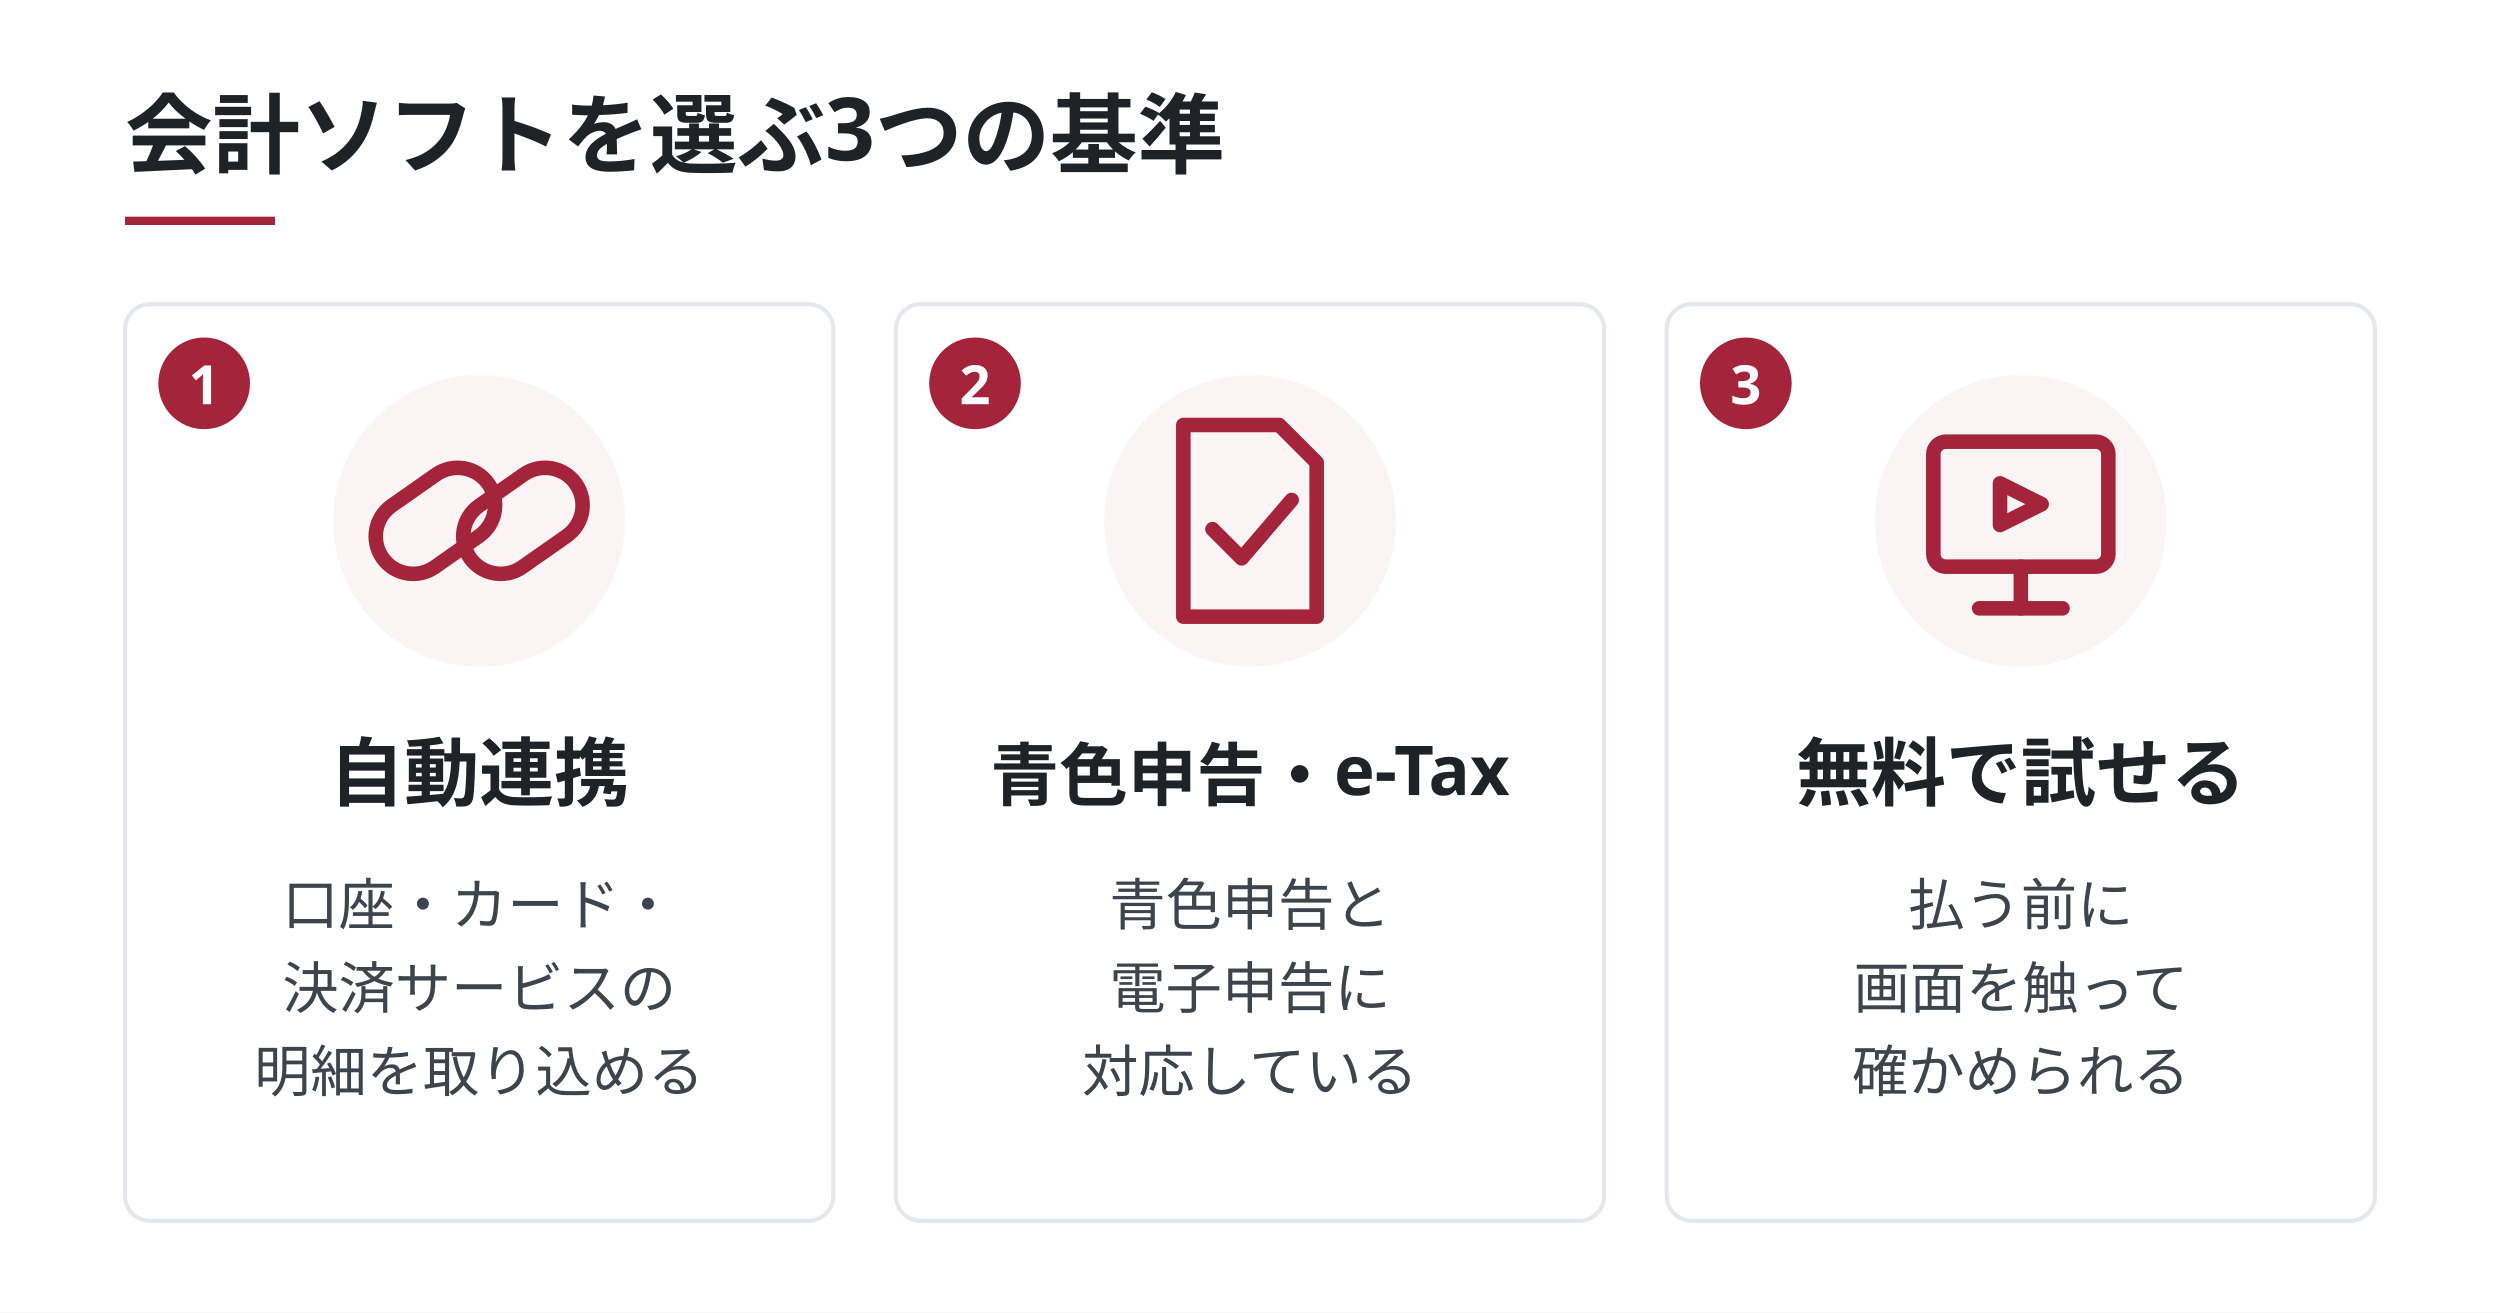
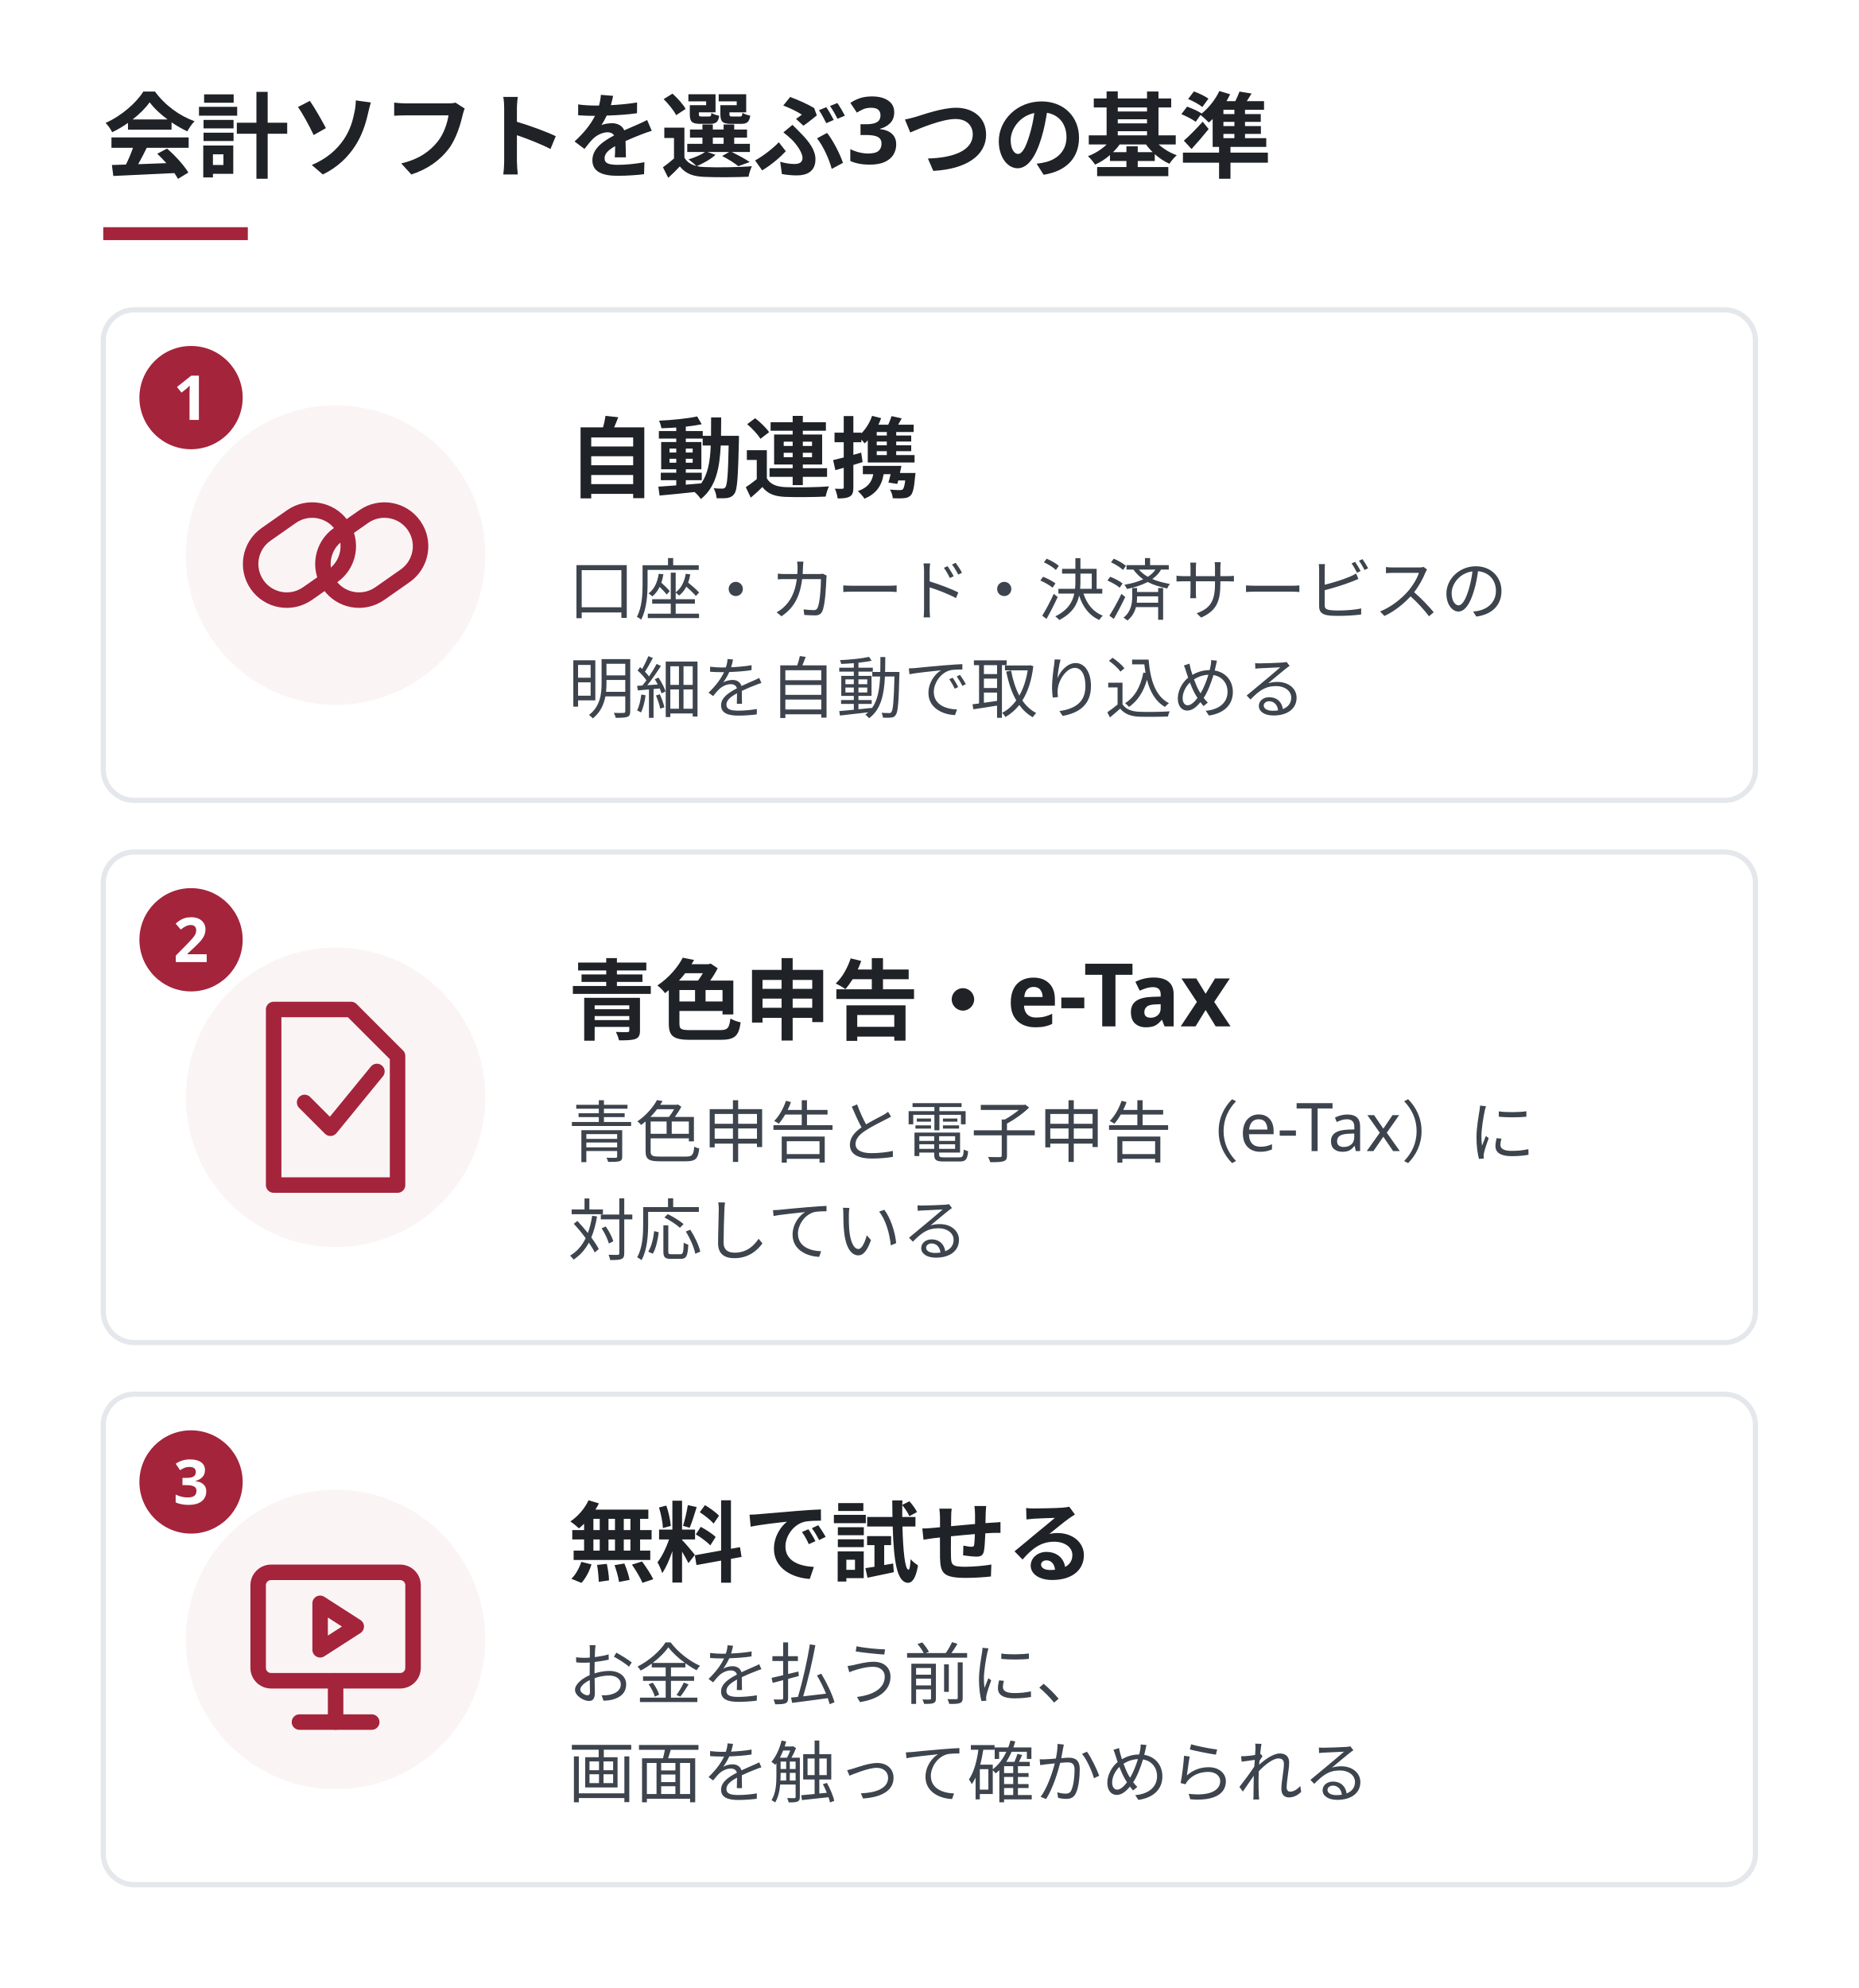
- <svg xmlns="http://www.w3.org/2000/svg" width="1200" height="630" viewBox="0 0 1200 630" role="img" aria-label="会計ソフトを選ぶ3つの基準。口座・カード・決済サービスとの自動連携、青色申告とe-Taxへの対応、無料で試せること">
-   <rect width="1200" height="630" fill="#FFFFFF" />
+ <svg xmlns="http://www.w3.org/2000/svg" width="720" height="770" viewBox="0 0 720 770" role="img" aria-label="会計ソフトを選ぶ3つの基準。口座・カード・決済サービスとの自動連携、青色申告とe-Taxへの対応、無料で試せること">
+   <rect width="720" height="770" fill="#FFFFFF" />
  <g font-family="'Hiragino Sans','Yu Gothic UI','Noto Sans JP','Meiryo',sans-serif">
-     <text x="60" y="80" font-size="42" font-weight="700" fill="#1F2328">会計ソフトを選ぶ3つの基準</text>
-     <rect x="60" y="104" width="72" height="4" fill="#A4243B" />
-     <rect x="60" y="146" width="340" height="440" rx="12" fill="#FFFFFF" stroke="#E4E7EB" stroke-width="2" />
-     <circle cx="230" cy="250" r="70" fill="#FBF4F5" />
-     <g fill="none" stroke="#A4243B" stroke-width="7" stroke-linecap="round" stroke-linejoin="round">
-       <rect x="178" y="232" width="62" height="36" rx="18" transform="rotate(-35 209 250)" />
-       <rect x="220" y="232" width="62" height="36" rx="18" transform="rotate(-35 251 250)" />
+     <text x="40" y="66" font-size="36" font-weight="700" fill="#1F2328">会計ソフトを選ぶ3つの基準</text>
+     <rect x="40" y="88" width="56" height="5" fill="#A4243B" />
+     <rect x="40" y="120" width="640" height="190" rx="12" fill="#FFFFFF" stroke="#E4E7EB" stroke-width="2" />
+     <circle cx="130" cy="215" r="58" fill="#FBF4F5" />
+     <g transform="translate(130 215)">
+       <g fill="none" stroke="#A4243B" stroke-width="6" stroke-linecap="round" stroke-linejoin="round">
+         <rect x="-34" y="-14" width="40" height="28" rx="14" transform="rotate(-35 -14 0)" />
+         <rect x="-6" y="-14" width="40" height="28" rx="14" transform="rotate(-35 14 0)" />
+       </g>
    </g>
-     <circle cx="98" cy="184" r="22" fill="#A4243B" />
-     <text x="98" y="194" font-size="26" font-weight="700" fill="#FFFFFF" text-anchor="middle">1</text>
-     <text x="230" y="384" font-size="36" font-weight="700" fill="#1F2328" text-anchor="middle">自動連携</text>
-     <text x="230" y="444" font-size="27" fill="#3D444D" text-anchor="middle">口座・カード・</text>
-     <text x="230" y="484" font-size="27" fill="#3D444D" text-anchor="middle">決済サービスの</text>
-     <text x="230" y="524" font-size="27" fill="#3D444D" text-anchor="middle">明細を取り込める</text>
-     <rect x="430" y="146" width="340" height="440" rx="12" fill="#FFFFFF" stroke="#E4E7EB" stroke-width="2" />
-     <circle cx="600" cy="250" r="70" fill="#FBF4F5" />
-     <g fill="none" stroke="#A4243B" stroke-width="7" stroke-linecap="round" stroke-linejoin="round">
-       <path d="M568 204h46l18 18v74h-64Z" />
-       <path d="M582 254l14 14 24-28" />
+     <circle cx="74" cy="154" r="20" fill="#A4243B" />
+     <text x="74" y="162.64" font-size="24" font-weight="700" fill="#FFFFFF" text-anchor="middle">1</text>
+     <text x="220" y="190" font-size="34" font-weight="700" fill="#1F2328">自動連携</text>
+     <text x="220" y="238" font-size="26" fill="#3D444D">口座・カード・決済サービスの</text>
+     <text x="220" y="276" font-size="26" fill="#3D444D">明細を自動で取り込める</text>
+     <rect x="40" y="330" width="640" height="190" rx="12" fill="#FFFFFF" stroke="#E4E7EB" stroke-width="2" />
+     <circle cx="130" cy="425" r="58" fill="#FBF4F5" />
+     <g transform="translate(130 425)">
+       <g fill="none" stroke="#A4243B" stroke-width="6" stroke-linecap="round" stroke-linejoin="round">
+         <path d="M-24 -34h30l18 18v50h-48Z" />
+         <path d="M-12 2l10 10 18-22" />
+       </g>
    </g>
-     <circle cx="468" cy="184" r="22" fill="#A4243B" />
-     <text x="468" y="194" font-size="26" font-weight="700" fill="#FFFFFF" text-anchor="middle">2</text>
-     <text x="600" y="384" font-size="33" font-weight="700" fill="#1F2328" text-anchor="middle">青色申告・e-Tax</text>
-     <text x="600" y="444" font-size="27" fill="#3D444D" text-anchor="middle">青色申告と</text>
-     <text x="600" y="484" font-size="27" fill="#3D444D" text-anchor="middle">電子申告に</text>
-     <text x="600" y="524" font-size="27" fill="#3D444D" text-anchor="middle">対応している</text>
-     <rect x="800" y="146" width="340" height="440" rx="12" fill="#FFFFFF" stroke="#E4E7EB" stroke-width="2" />
-     <circle cx="970" cy="250" r="70" fill="#FBF4F5" />
-     <g fill="none" stroke="#A4243B" stroke-width="7" stroke-linecap="round" stroke-linejoin="round">
-       <rect x="928" y="212" width="84" height="60" rx="6" />
-       <line x1="950" y1="292" x2="990" y2="292" />
-       <line x1="970" y1="272" x2="970" y2="292" />
-       <path d="M960 232l20 10-20 10Z" />
+     <circle cx="74" cy="364" r="20" fill="#A4243B" />
+     <text x="74" y="372.64" font-size="24" font-weight="700" fill="#FFFFFF" text-anchor="middle">2</text>
+     <text x="220" y="400" font-size="34" font-weight="700" fill="#1F2328">青色申告・e-Tax</text>
+     <text x="220" y="448" font-size="26" fill="#3D444D">青色申告と電子申告（e-Tax）に</text>
+     <text x="220" y="486" font-size="26" fill="#3D444D">対応している</text>
+     <rect x="40" y="540" width="640" height="190" rx="12" fill="#FFFFFF" stroke="#E4E7EB" stroke-width="2" />
+     <circle cx="130" cy="635" r="58" fill="#FBF4F5" />
+     <g transform="translate(130 635)">
+       <g fill="none" stroke="#A4243B" stroke-width="6" stroke-linecap="round" stroke-linejoin="round">
+         <rect x="-30" y="-26" width="60" height="42" rx="5" />
+         <line x1="-14" y1="32" x2="14" y2="32" />
+         <line x1="0" y1="16" x2="0" y2="32" />
+         <path d="M-6 -14l14 9-14 9Z" />
+       </g>
    </g>
-     <circle cx="838" cy="184" r="22" fill="#A4243B" />
-     <text x="838" y="194" font-size="26" font-weight="700" fill="#FFFFFF" text-anchor="middle">3</text>
-     <text x="970" y="384" font-size="36" font-weight="700" fill="#1F2328" text-anchor="middle">無料で試せる</text>
-     <text x="970" y="444" font-size="27" fill="#3D444D" text-anchor="middle">払う前に</text>
-     <text x="970" y="484" font-size="27" fill="#3D444D" text-anchor="middle">画面を触って</text>
-     <text x="970" y="524" font-size="27" fill="#3D444D" text-anchor="middle">確かめられる</text>
+     <circle cx="74" cy="574" r="20" fill="#A4243B" />
+     <text x="74" y="582.64" font-size="24" font-weight="700" fill="#FFFFFF" text-anchor="middle">3</text>
+     <text x="220" y="610" font-size="34" font-weight="700" fill="#1F2328">無料で試せる</text>
+     <text x="220" y="658" font-size="26" fill="#3D444D">お金を払う前に、</text>
+     <text x="220" y="696" font-size="26" fill="#3D444D">画面を触って確かめられる</text>
  </g>
</svg>
